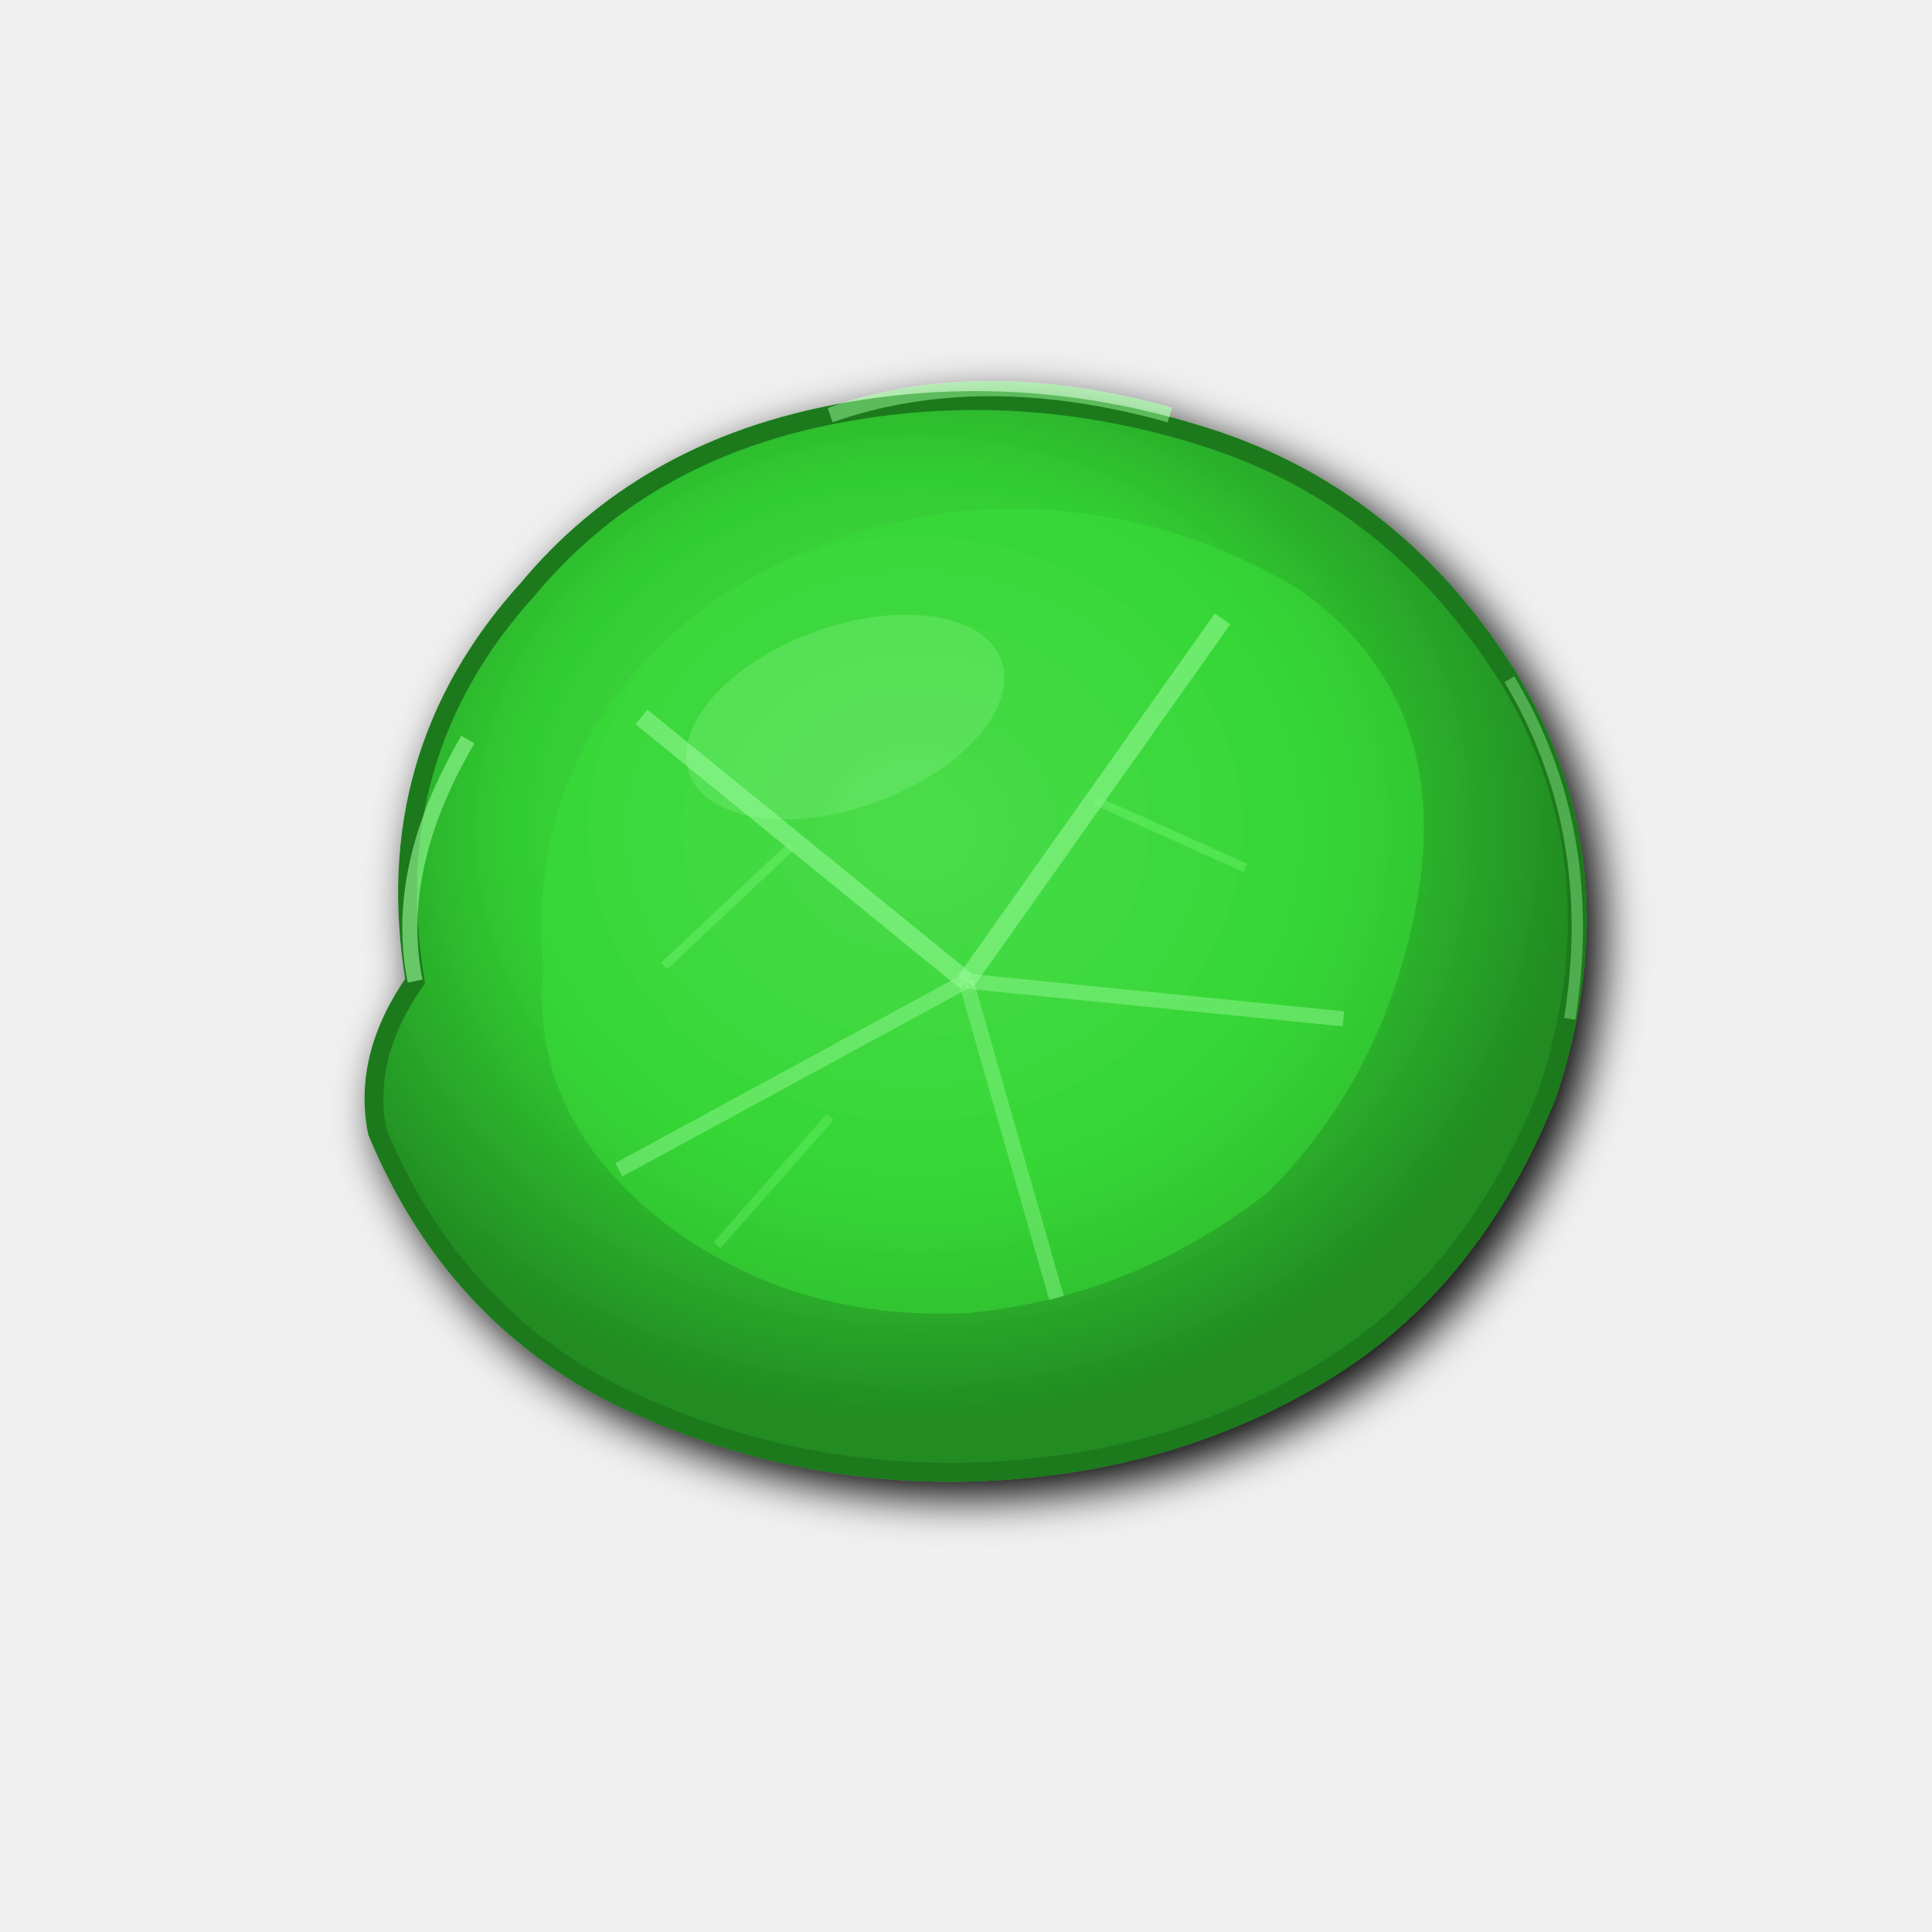
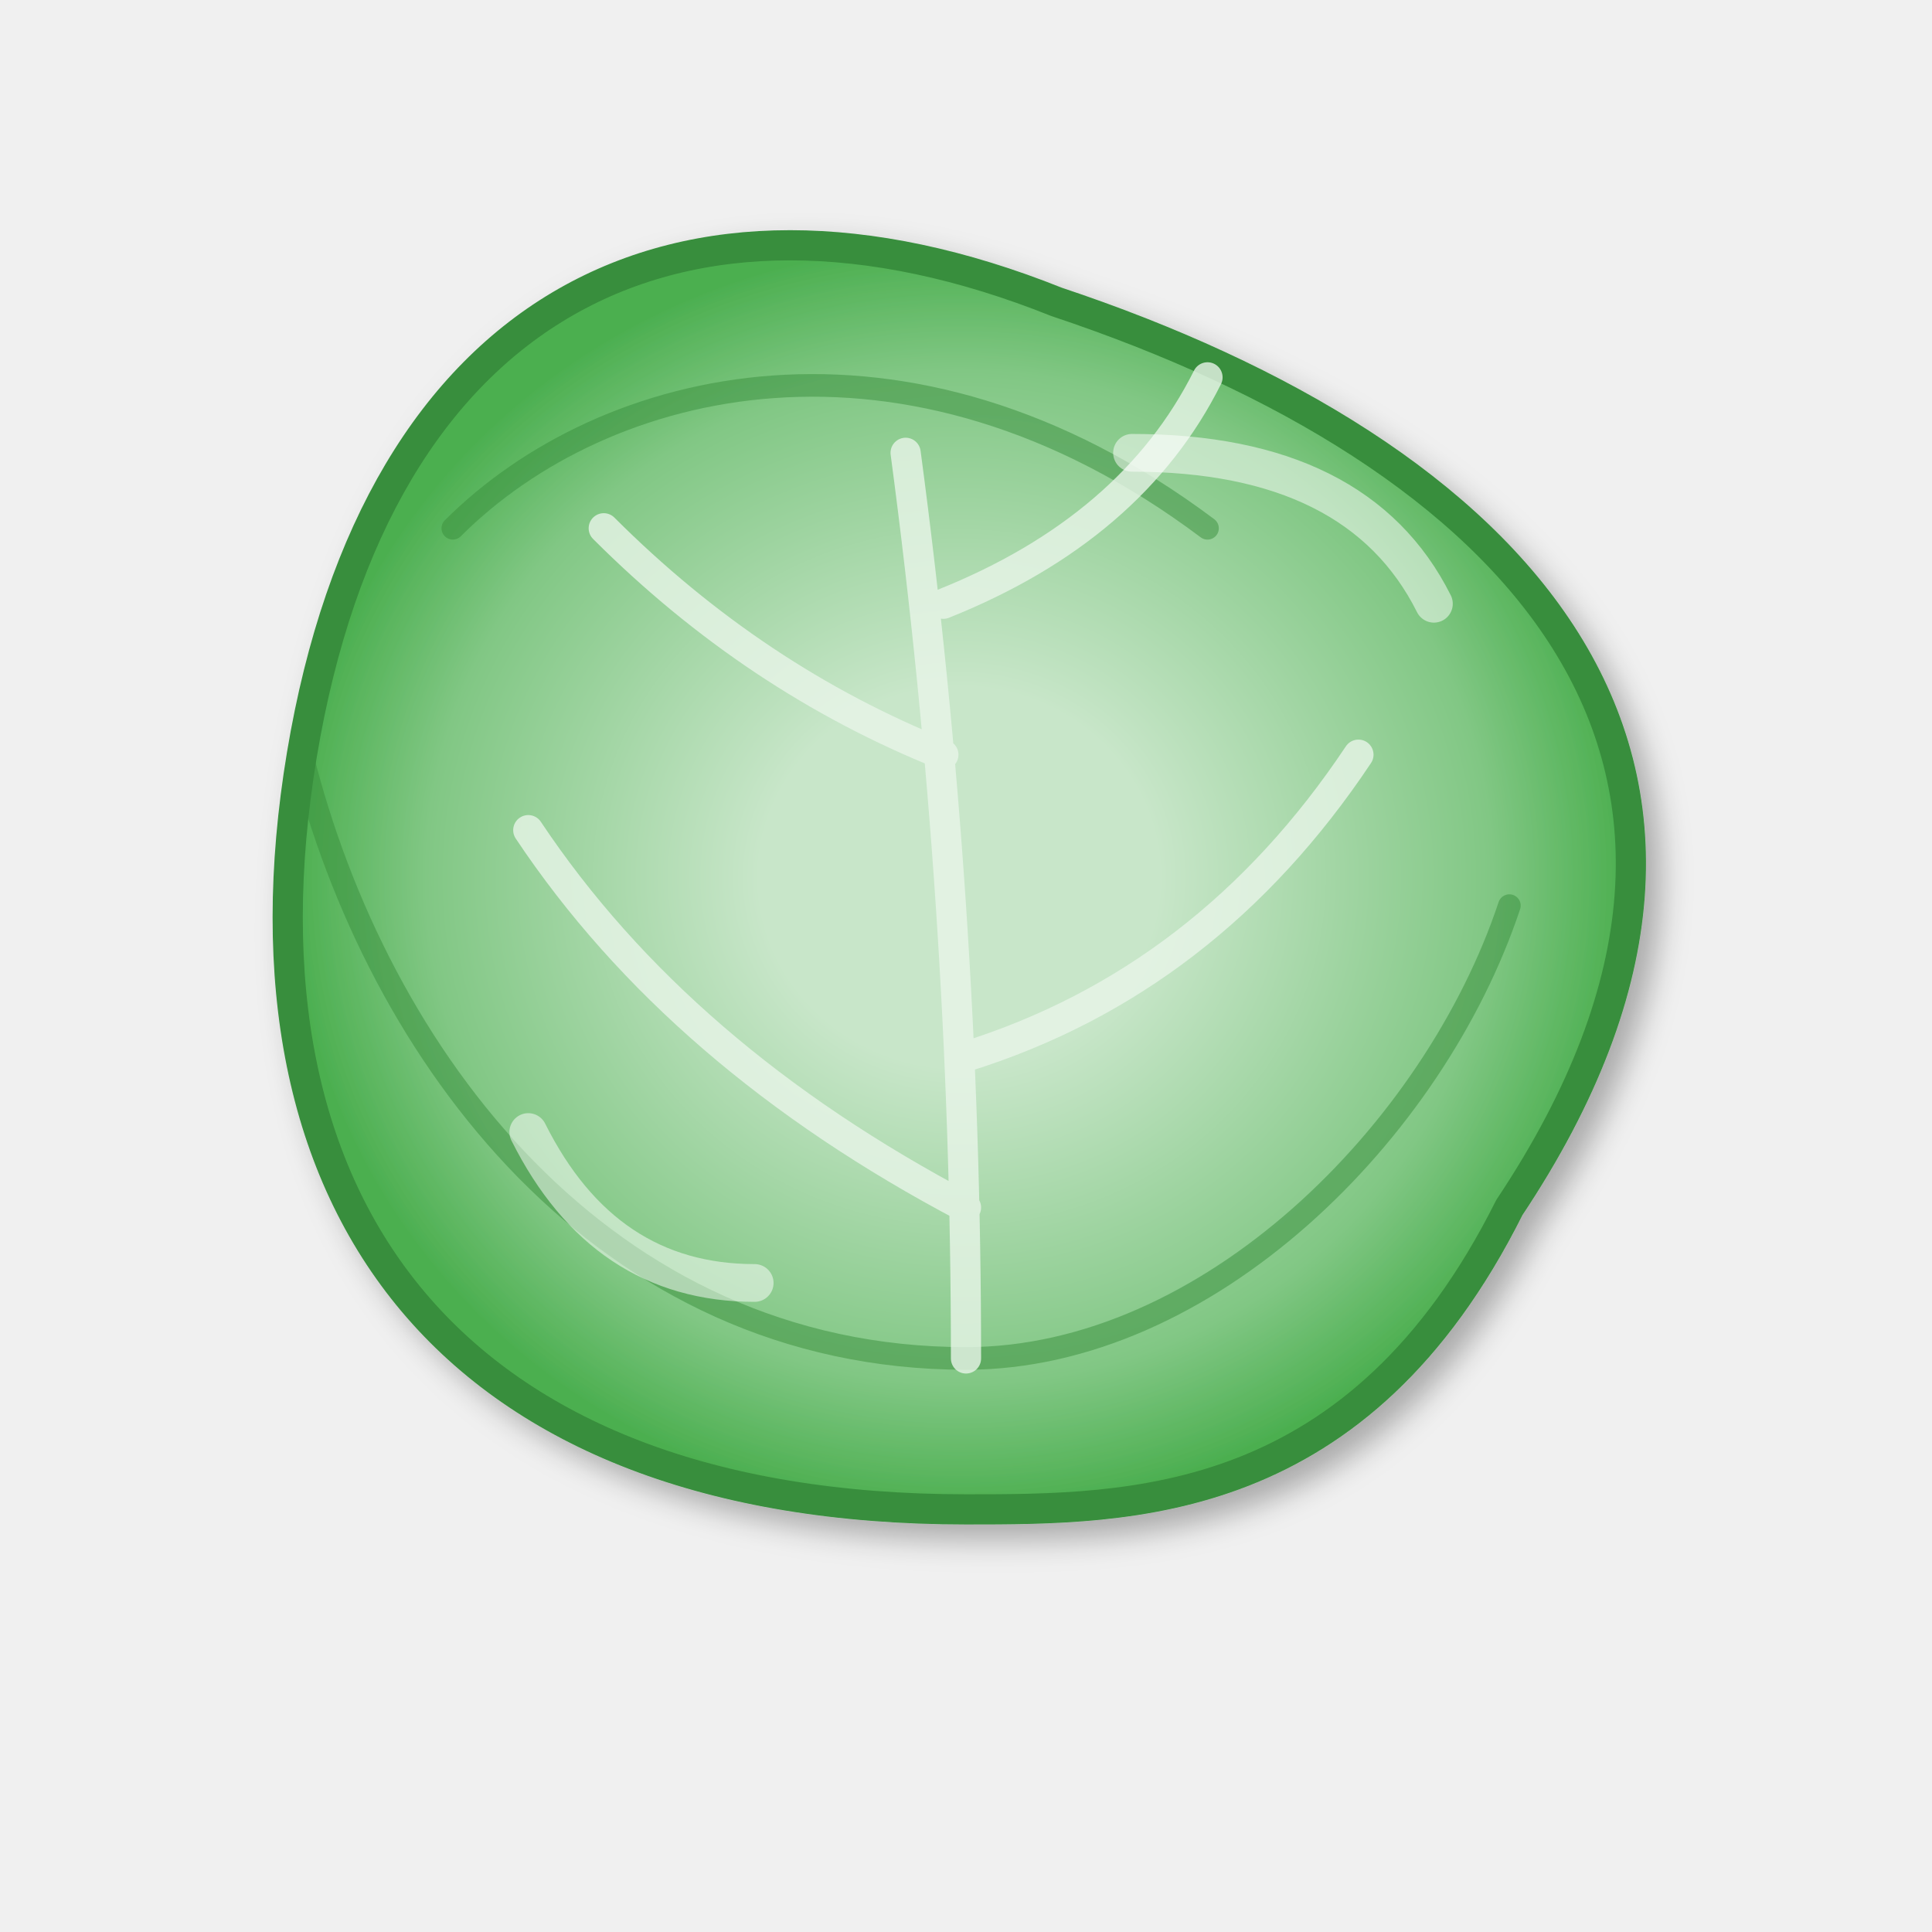
- <svg xmlns="http://www.w3.org/2000/svg" width="256" height="256" viewBox="0 0 256 256">
-   <defs>
-     <filter id="shadow" x="-20%" y="-20%" width="140%" height="140%">
-       <feGaussianBlur in="SourceAlpha" stdDeviation="3" />
-       <feOffset dx="2" dy="2" result="offsetblur" />
-       <feComponentTransfer>
-         <feFuncA type="linear" slope="0.35" />
-       </feComponentTransfer>
-       <feMerge>
-         <feMergeNode in="offsetblur" />
-         <feMergeNode in="SourceGraphic" />
-       </feMerge>
-     </filter>
-     <radialGradient id="leafGrad" cx="45%" cy="40%" r="55%">
-       <stop offset="0%" stop-color="#5CD85C" />
-       <stop offset="60%" stop-color="#32CD32" />
-       <stop offset="100%" stop-color="#228B22" />
-     </radialGradient>
-   </defs>
-   <g filter="url(#shadow)">
-     <path d="M55,130 Q50,100 70,78 Q85,60 110,55 Q135,50 160,58 Q185,66 200,90 Q215,115 205,145 Q195,170 175,182 Q155,194 130,195 Q105,196 82,185 Q60,174 50,150 Q48,140 55,130 Z" fill="url(#leafGrad)" stroke="#1E7A1E" stroke-width="2.5" />
-     <path d="M72,128 Q70,105 85,88 Q100,72 125,68 Q150,65 172,78 Q192,92 188,118 Q184,142 168,158 Q150,172 128,174 Q105,175 88,162 Q70,148 72,128 Z" fill="#3AE03A" opacity="0.5" />
-     <path d="M55,130 Q52,115 62,98" stroke="#98FB98" stroke-width="2" fill="none" opacity="0.6" />
-     <path d="M110,55 Q130,48 155,55" stroke="#98FB98" stroke-width="2" fill="none" opacity="0.5" />
-     <path d="M200,90 Q212,110 208,135" stroke="#98FB98" stroke-width="1.5" fill="none" opacity="0.4" />
-     <path d="M128,130 L85,95" stroke="#98FB98" stroke-width="2.5" opacity="0.55" />
-     <path d="M128,130 L162,82" stroke="#98FB98" stroke-width="2.5" opacity="0.55" />
-     <path d="M128,130 L178,135" stroke="#98FB98" stroke-width="2" opacity="0.45" />
-     <path d="M128,130 L82,155" stroke="#98FB98" stroke-width="2" opacity="0.45" />
-     <path d="M128,130 L140,172" stroke="#98FB98" stroke-width="2" opacity="0.4" />
-     <path d="M105,112 L88,128" stroke="#7CFC7C" stroke-width="1.2" opacity="0.35" />
-     <path d="M145,106 L165,115" stroke="#7CFC7C" stroke-width="1.2" opacity="0.35" />
-     <path d="M110,148 L95,165" stroke="#7CFC7C" stroke-width="1.2" opacity="0.3" />
-     <ellipse cx="112" cy="95" rx="22" ry="12" fill="#AAFFAA" opacity="0.2" transform="rotate(-20,112,95)" />
-   </g>
- </svg>
+ <svg xmlns="http://www.w3.org/2000/svg" width="256" height="256" viewBox="0 0 256 256">\n  <defs>\n    <filter id="shadow" x="-20%" y="-20%" width="140%" height="140%">\n      <feDropShadow dx="2" dy="2" stdDeviation="2" flood-color="#000" flood-opacity="0.3" />\n    </filter>\n<radialGradient id="let-grad" cx="50%" cy="50%" r="50%">\n  <stop offset="30%" stop-color="#C8E6C9" />\n  <stop offset="80%" stop-color="#81C784" />\n  <stop offset="100%" stop-color="#4CAF50" />\n</radialGradient>\n  </defs>\n  <g filter="url(#shadow)">\n\n<path d="M 128 200 C 60 200, 30 160, 40 100 C 50 40, 90 20, 140 40 C 200 60, 240 100, 200 160 C 180 200, 150 200, 128 200 Z" fill="url(#let-grad)" stroke="#388E3C" stroke-width="4" stroke-linejoin="round" />\n\n<path d="M 40 100 C 50 140, 80 180, 128 180 C 160 180, 190 150, 200 120" fill="none" stroke="#388E3C" stroke-width="3" stroke-linecap="round" opacity="0.5" />\n<path d="M 60 70 C 80 50, 120 40, 160 70" fill="none" stroke="#388E3C" stroke-width="3" stroke-linecap="round" opacity="0.5" />\n\n<path d="M 128 180 Q 128 120 120 60 M 128 160 Q 90 140 70 110 M 128 140 Q 160 130 180 100 M 125 100 Q 100 90 80 70 M 125 80 Q 150 70 160 50" fill="none" stroke="#E8F5E9" stroke-width="4" stroke-linecap="round" opacity="0.8" />\n\n<path d="M 70 150 Q 80 170 100 170 M 150 60 Q 180 60 190 80" fill="none" stroke="#FFF" stroke-width="5" stroke-linecap="round" opacity="0.5" />\n  </g>\n</svg>
